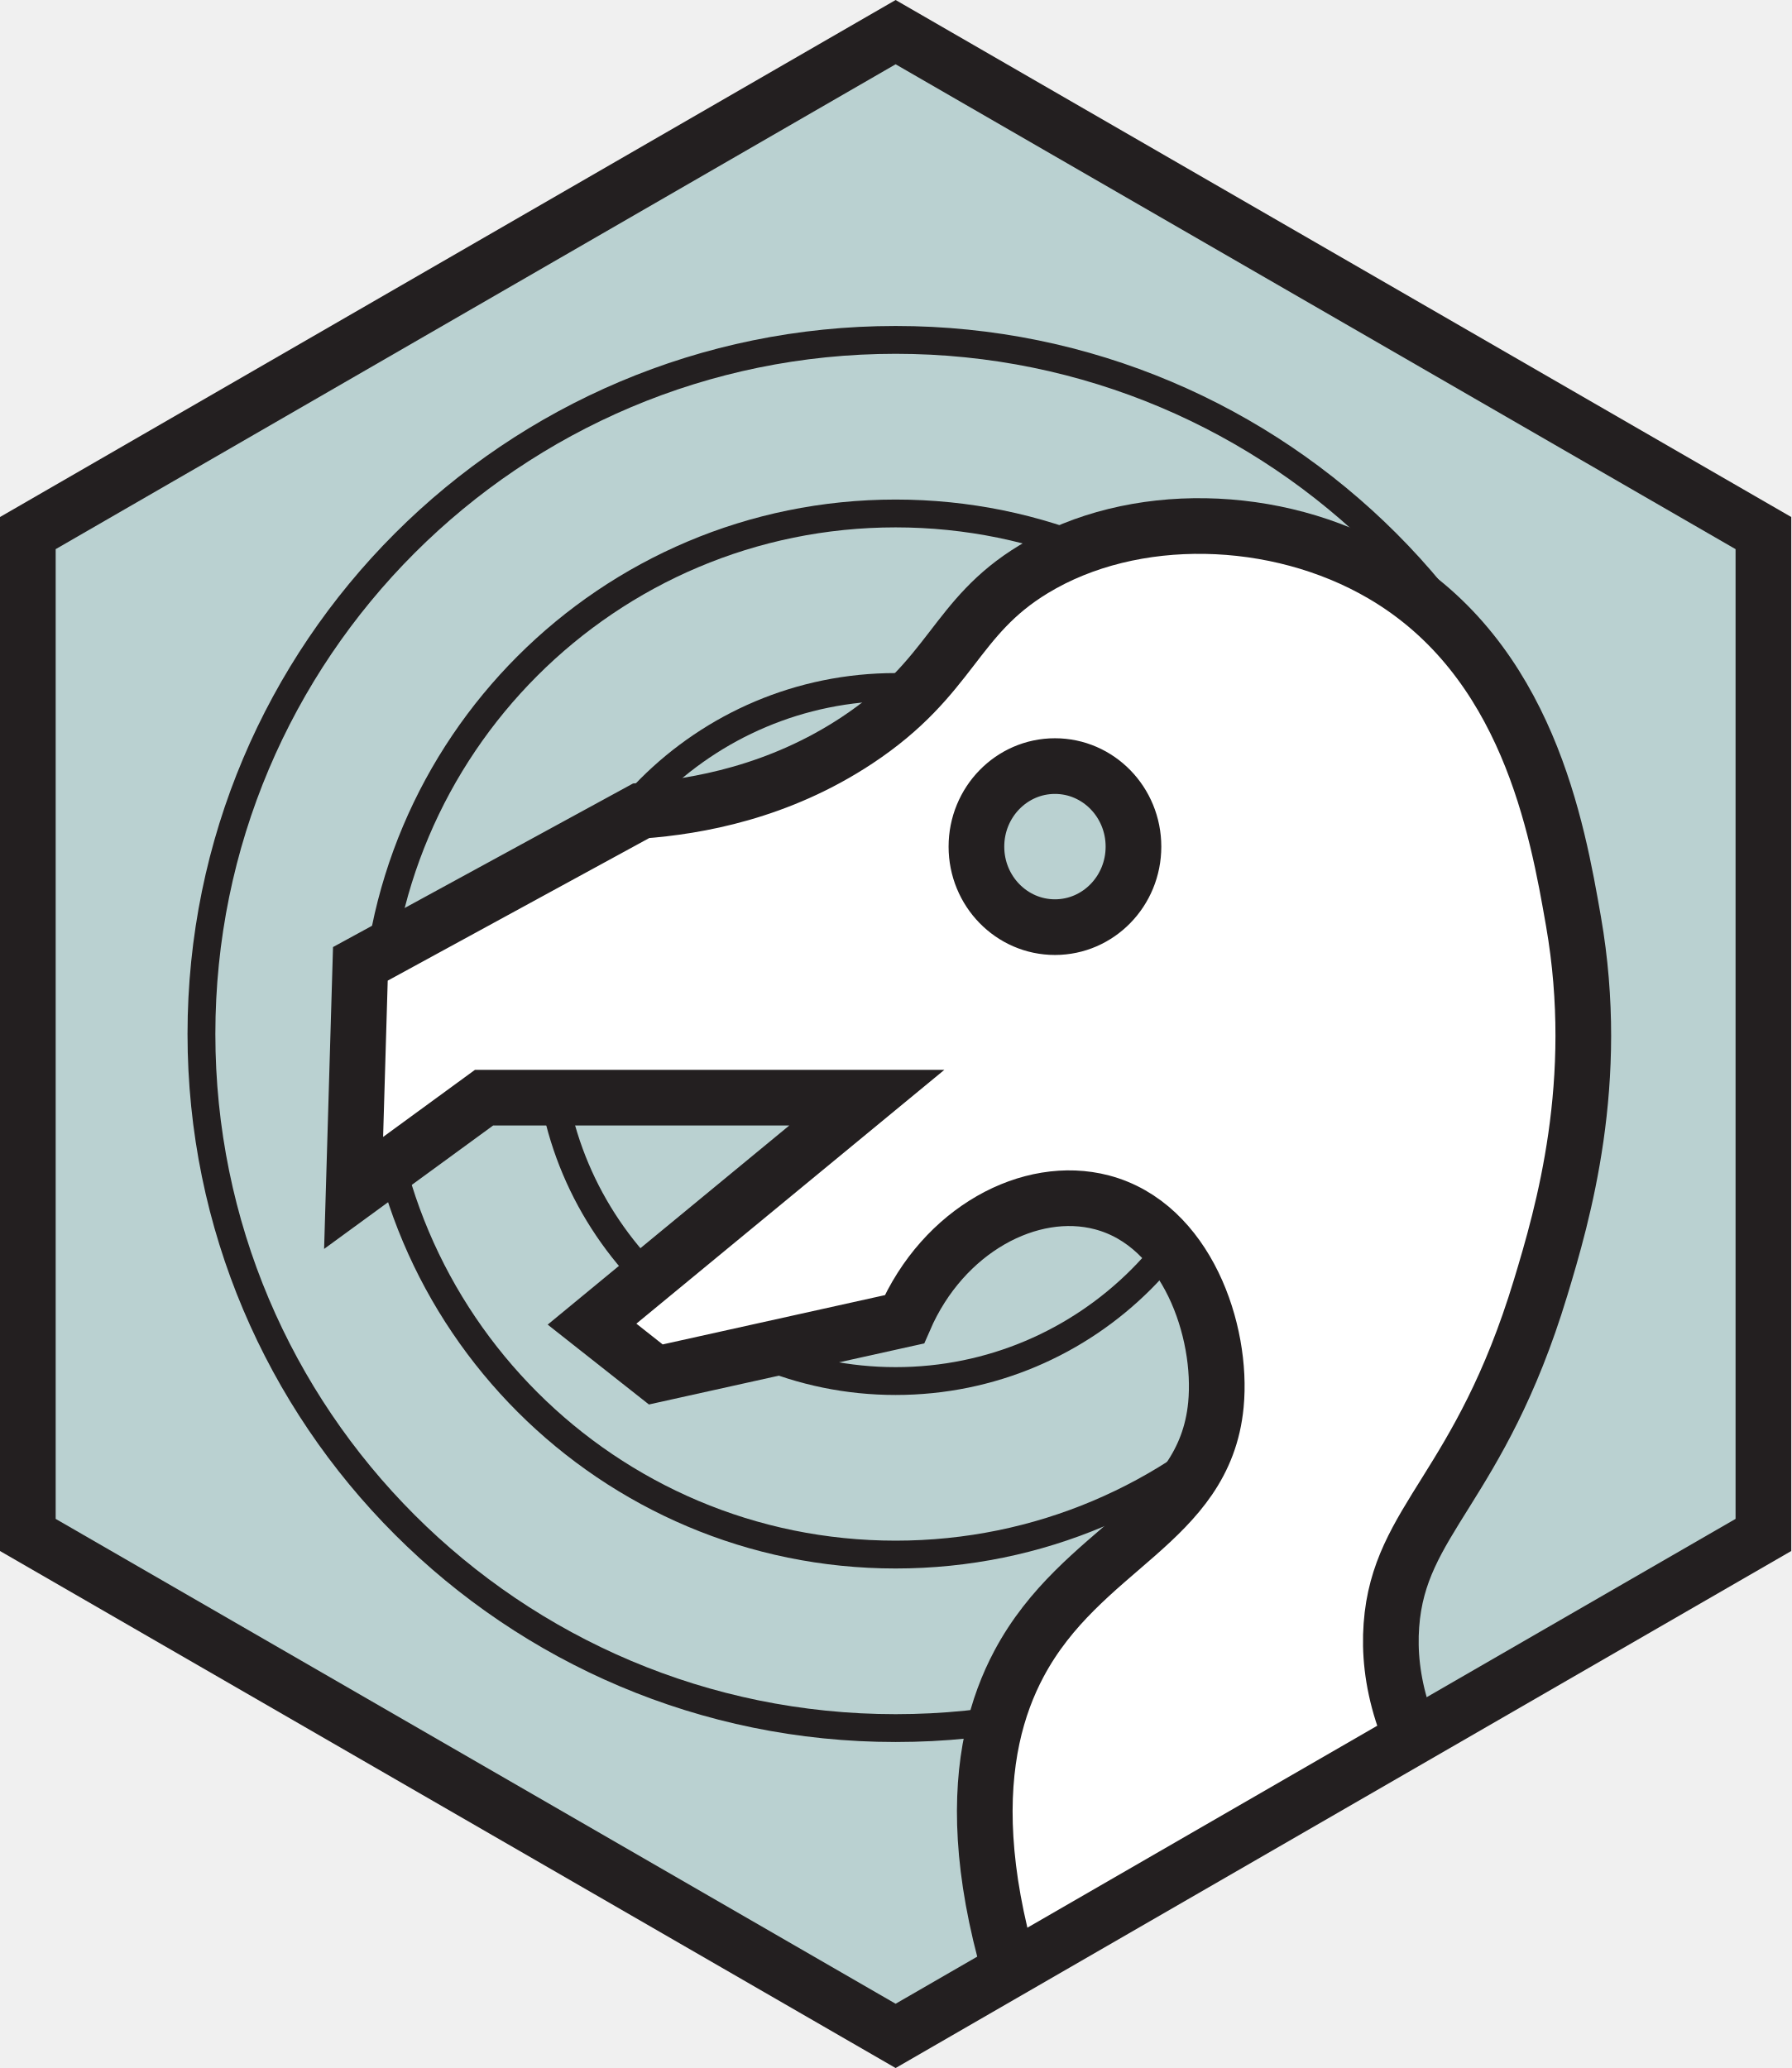
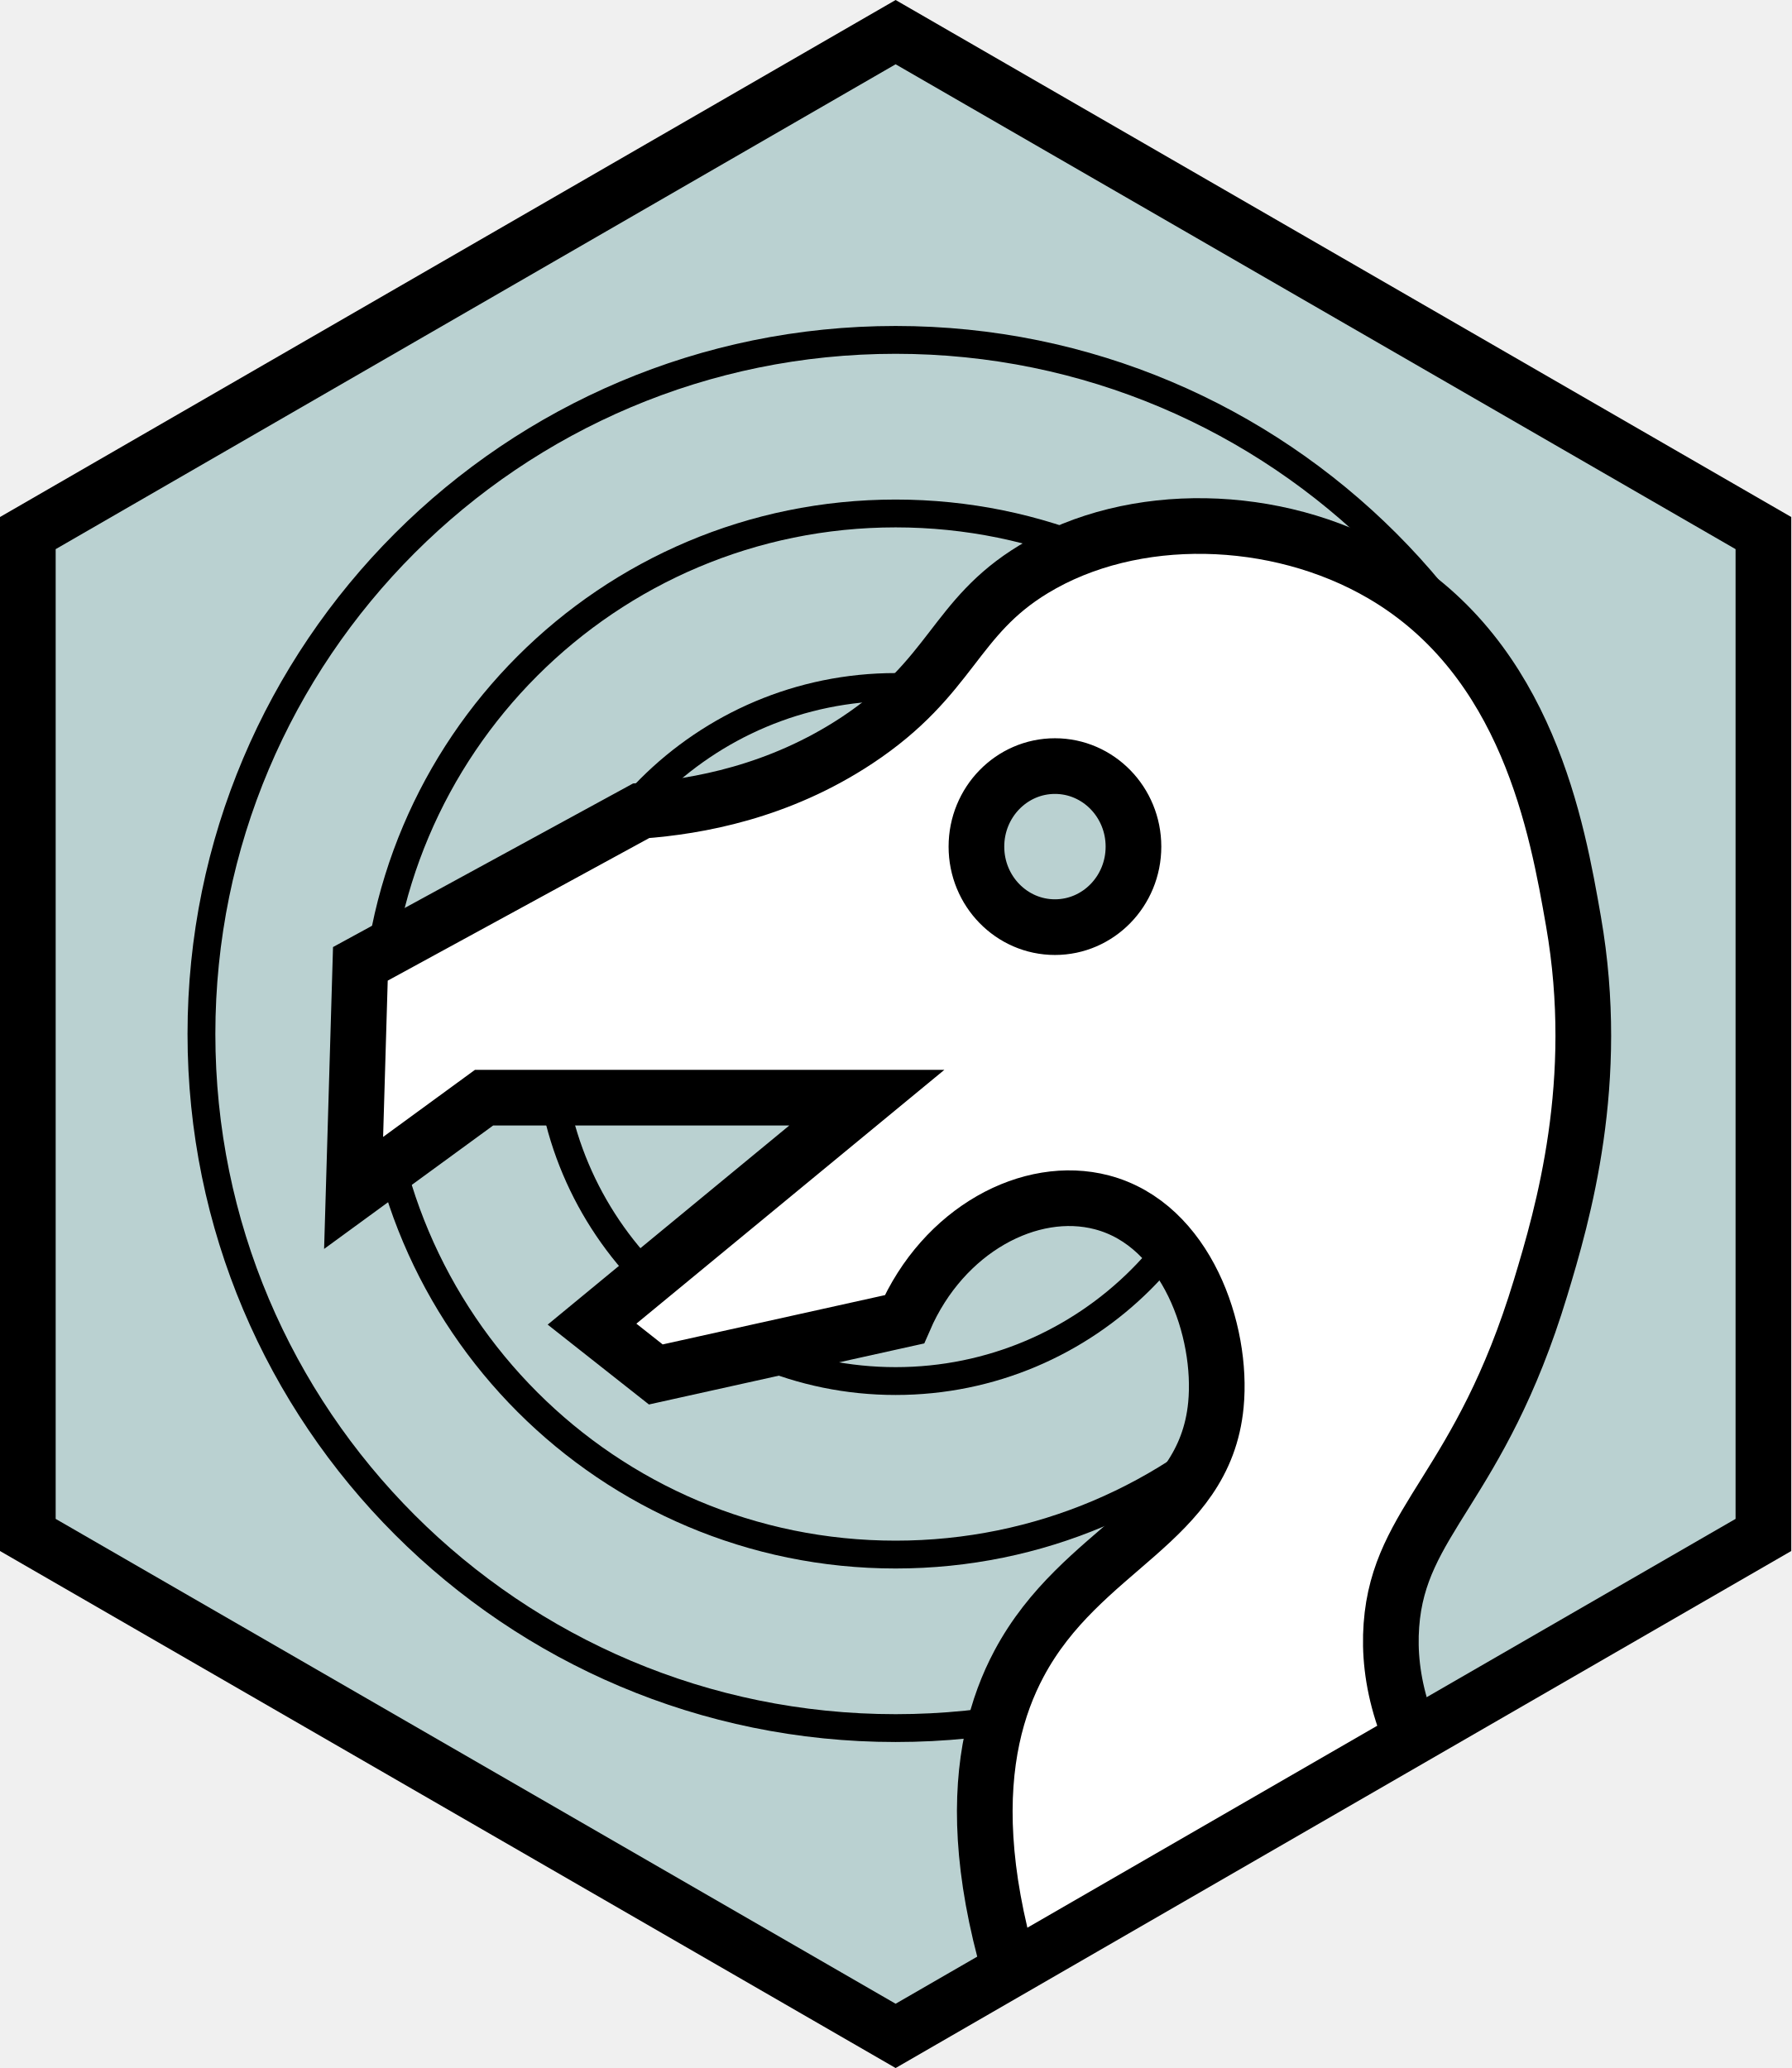
<svg xmlns="http://www.w3.org/2000/svg" fill-rule="evenodd" stroke-miterlimit="10" clip-rule="evenodd" viewBox="0 0 64.354 74.309" xml:space="preserve">
  <path fill="#3d8b8a" fill-rule="nonzero" d="M63.354 55.155v-36l-31.177-18-31.177 18v36l31.177 18z" opacity=".3" />
  <g transform="translate(-3.8229 -3.3453)">
    <clipPath id="a">
      <path d="M4.823 22.5v36L36 76.5l31.177-18v-36L36 4.5Z" clip-rule="nonzero" />
    </clipPath>
    <g clip-path="url(#a)">
-       <ellipse cx="-24.94" fill="none" stroke="#231f20" rx="24.941" ry="24.94" transform="matrix(0 -1 -1 0 36.0001 15.5595)" />
-       <circle cx="-18.706" r="18.705" fill="none" stroke="#231f20" transform="matrix(0 -1 -1 0 35.9999 21.7945)" />
-       <ellipse cx="-12.471" fill="none" stroke="#231f20" rx="12.47" ry="12.471" transform="matrix(0 -1 -1 0 35.9998 28.0295)" />
+       <ellipse cx="-24.94" fill="none" stroke="#000" rx="24.941" ry="24.94" transform="matrix(0 -1 -1 0 36.0001 15.5595)" />
+       <circle cx="-18.706" r="18.705" fill="none" stroke="#000" transform="matrix(0 -1 -1 0 35.9999 21.7945)" />
+       <ellipse cx="-12.471" fill="none" stroke="#000" rx="12.47" ry="12.471" transform="matrix(0 -1 -1 0 35.9998 28.0295)" />
      <path fill="#fff" fill-rule="nonzero" d="M41.724 36.66c-1.558 0-2.821-1.295-2.821-2.893 0-1.598 1.263-2.894 2.821-2.894 1.558 0 2.821 1.296 2.821 2.894s-1.263 2.893-2.821 2.893m18.63-.203c-.582-3.336-1.645-9.427-6.876-12.478-3.796-2.214-8.953-2.341-12.518-.181-2.873 1.741-2.91 3.874-6.347 6.149-2.81 1.859-5.728 2.381-7.757 2.532-3.362 1.833-6.724 3.667-10.086 5.5l-.243 8.232c1.563-1.141 3.125-2.283 4.687-3.424h13.752c-3.291 2.712-6.582 5.425-9.873 8.138.764.602 1.527 1.205 2.291 1.808 2.977-.66 5.954-1.321 8.931-1.981 1.396-3.222 4.523-4.878 7.094-4.203 3.048.8 4.352 4.625 4.098 7.275-.41 4.272-4.831 5.094-7.075 9.305-1.604 3.009-2.266 8.065 2.018 17.031 1.368-.099 2.739-.201 4.111-.305 7.002-.534 13.937-1.128 20.807-1.779-11.456-7.154-13.832-12.547-13.556-16.33.277-3.816 3.178-4.929 5.359-12.126.804-2.651 2.188-7.403 1.183-13.163" />
-       <path fill="none" stroke="#231f20" stroke-width="2" d="M41.724 36.66c-1.558 0-2.821-1.295-2.821-2.893 0-1.598 1.263-2.894 2.821-2.894 1.558 0 2.821 1.296 2.821 2.894s-1.263 2.893-2.821 2.893zm18.63-.203c-.582-3.336-1.645-9.427-6.876-12.478-3.796-2.214-8.953-2.341-12.518-.181-2.873 1.741-2.91 3.874-6.347 6.149-2.81 1.859-5.728 2.381-7.757 2.532-3.362 1.833-6.724 3.667-10.086 5.5l-.243 8.232c1.563-1.141 3.125-2.283 4.687-3.424h13.752c-3.291 2.712-6.582 5.425-9.873 8.138.764.602 1.527 1.205 2.291 1.808 2.977-.66 5.954-1.321 8.931-1.981 1.396-3.222 4.523-4.878 7.094-4.203 3.048.8 4.352 4.625 4.098 7.275-.41 4.272-4.831 5.094-7.075 9.305-1.604 3.009-2.266 8.065 2.018 17.031 1.368-.099 2.739-.201 4.111-.305 7.002-.534 13.937-1.128 20.807-1.779-11.456-7.154-13.832-12.547-13.556-16.33.277-3.816 3.178-4.929 5.359-12.126.804-2.651 2.188-7.403 1.183-13.163z" />
+       <path fill="none" stroke="#000" stroke-width="2" d="M41.724 36.66c-1.558 0-2.821-1.295-2.821-2.893 0-1.598 1.263-2.894 2.821-2.894 1.558 0 2.821 1.296 2.821 2.894s-1.263 2.893-2.821 2.893zm18.63-.203c-.582-3.336-1.645-9.427-6.876-12.478-3.796-2.214-8.953-2.341-12.518-.181-2.873 1.741-2.91 3.874-6.347 6.149-2.81 1.859-5.728 2.381-7.757 2.532-3.362 1.833-6.724 3.667-10.086 5.5l-.243 8.232c1.563-1.141 3.125-2.283 4.687-3.424h13.752c-3.291 2.712-6.582 5.425-9.873 8.138.764.602 1.527 1.205 2.291 1.808 2.977-.66 5.954-1.321 8.931-1.981 1.396-3.222 4.523-4.878 7.094-4.203 3.048.8 4.352 4.625 4.098 7.275-.41 4.272-4.831 5.094-7.075 9.305-1.604 3.009-2.266 8.065 2.018 17.031 1.368-.099 2.739-.201 4.111-.305 7.002-.534 13.937-1.128 20.807-1.779-11.456-7.154-13.832-12.547-13.556-16.33.277-3.816 3.178-4.929 5.359-12.126.804-2.651 2.188-7.403 1.183-13.163z" />
    </g>
  </g>
-   <path fill="none" stroke="#231f20" stroke-width="2" d="M63.354 55.155v-36l-31.177-18-31.177 18v36l31.177 18z" />
+   <path fill="none" stroke="#000" stroke-width="2" d="M63.354 55.155v-36l-31.177-18-31.177 18v36l31.177 18z" />
</svg>
